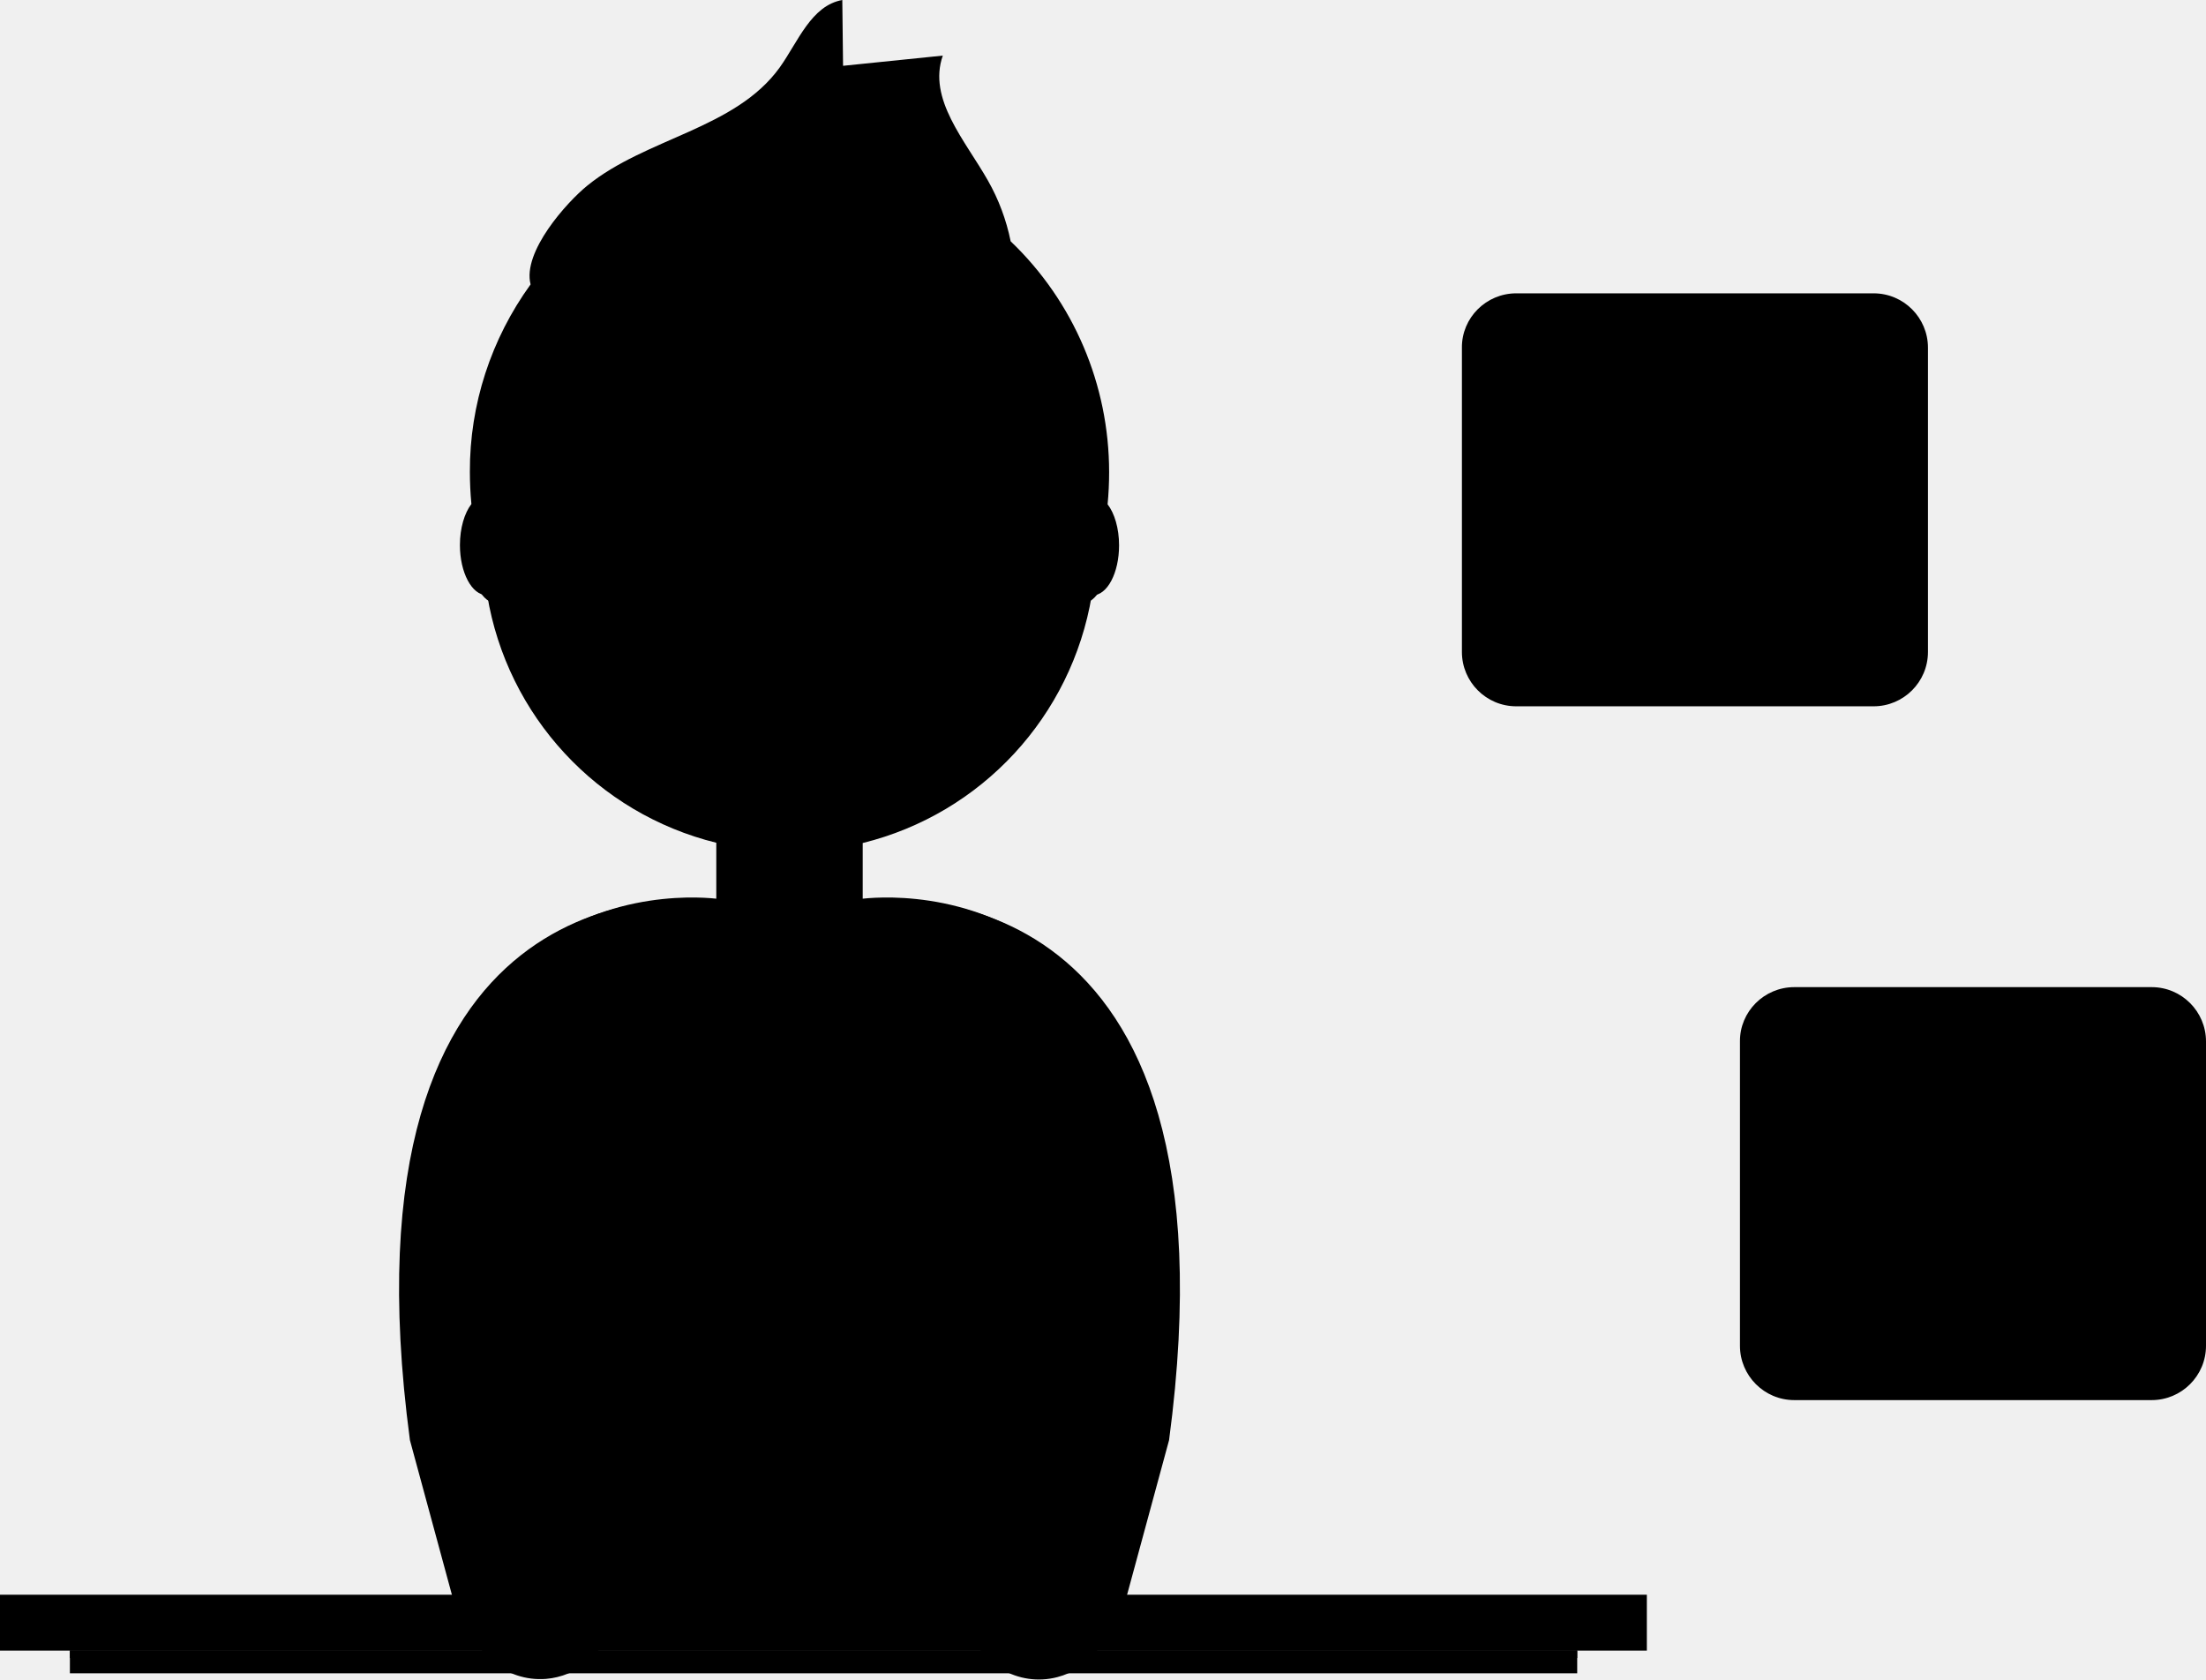
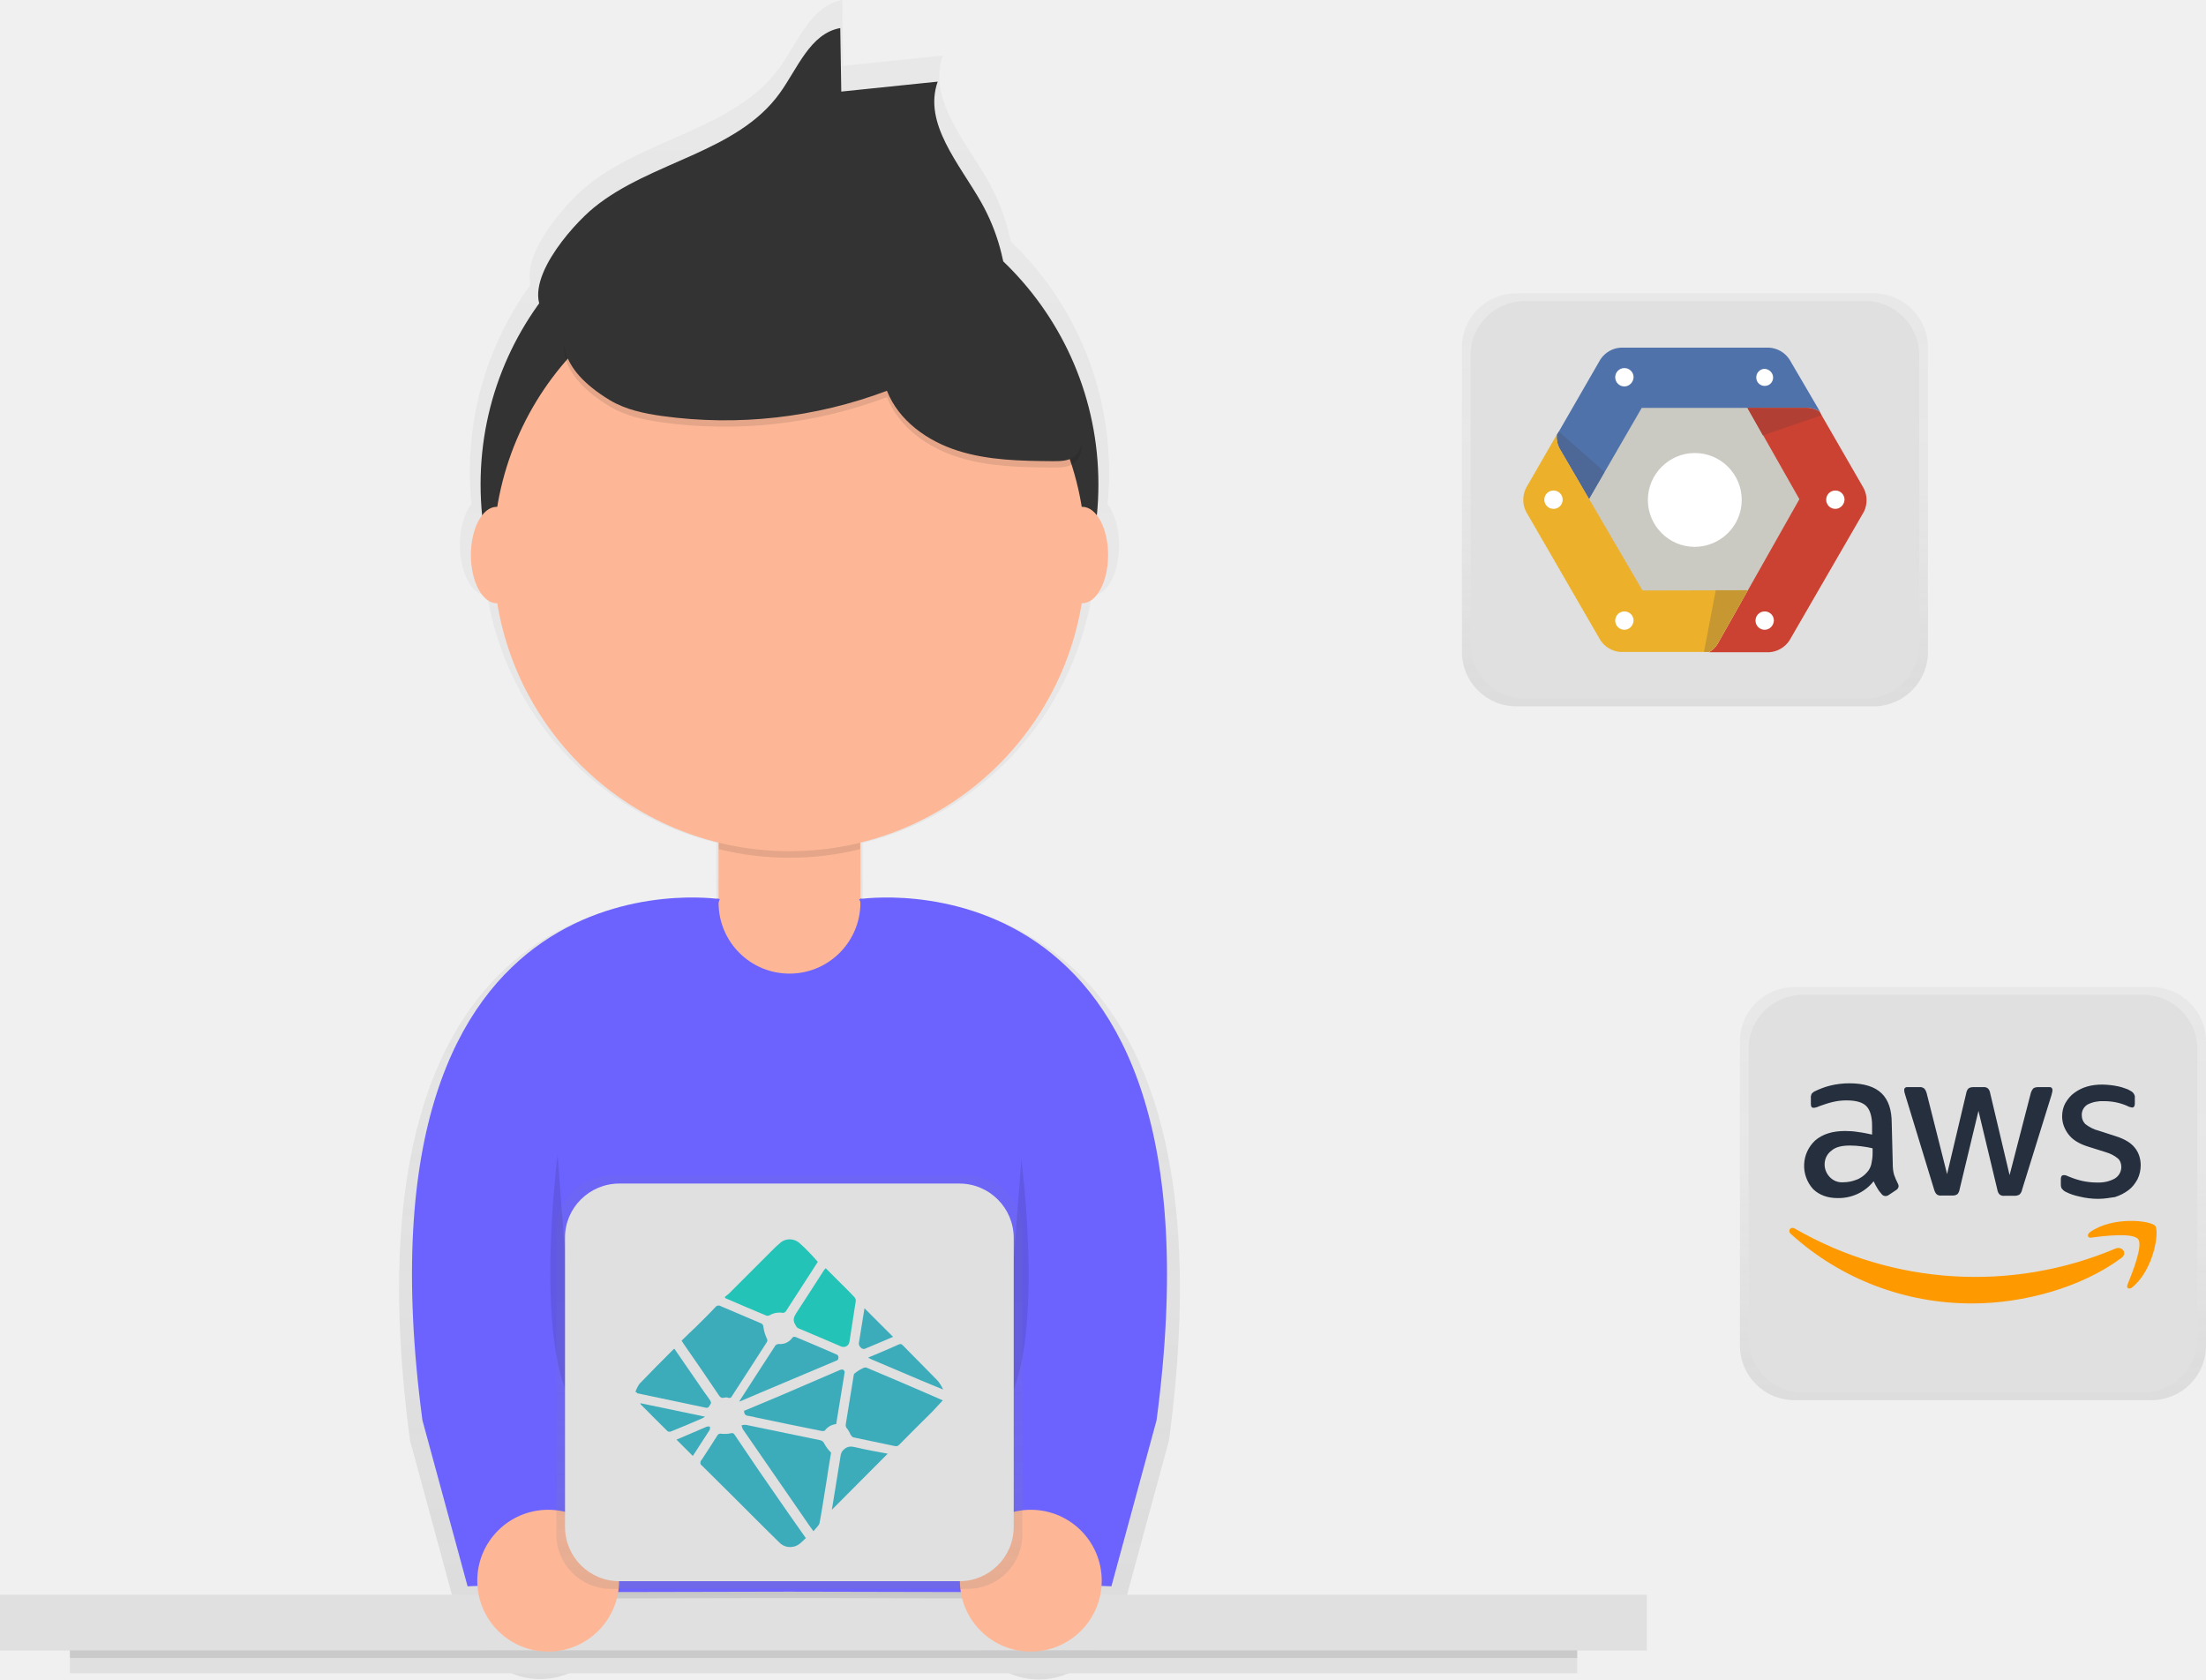
<svg xmlns="http://www.w3.org/2000/svg" version="1.1" id="_x31_dff4cb4-53bd-4ffc-acc1-5e8a2ceb72de" x="0px" y="0px" viewBox="0 0 864.8 658.5" width="100%" style="enable-background:new 0 0 864.8 658.5;" xml:space="preserve">
+   <style>
+ .st0 {
+   opacity: .7
+ }
+ .st1 {
+   fill: url('#SVGID_1_')
+ }
+ .st2 {
+   fill: #E0E0E0
+ }
+ .st3 {
+   opacity: .1;
+   enable-background: new
+ }
+ .st4 {
+   fill: #6C63FF
+ }
+ .st5 {
+   fill: #FDB797
+ }
+ .st6 {
+   fill: #333333
+ }
+ .st7 {
+   fill: url('#SVGID_2_')
+ }
+ .st8 {
+   fill: #3CACBB
+ }
+ .st9 {
+   fill: #23C3B7
+ }
+ .st10 {
+   fill: url('#SVGID_3_')
+ }
+ .st11 {
+   fill: #252F3E
+ }
+ .st12 {
+   fill: #FF9900
+ }
+ .st13 {
+   fill: url('#SVGID_4_')
+ }
+ .st14 {
+   fill: #CAC9C2
+ }
+ .st15 {
+   fill: white
+ }
+ .st16 {
+   fill: #5072AA
+ }
+ .st17 {
+   fill: #4D6796
+ }
+ .st18 {
+   fill: #CC4232
+ }
+ .st19 {
+   fill: #B23F33
+ }
+ .st20 {
+   fill: #ECB02A
+ }
+ .st21 {
+   fill: #C79732
+ }
+ </style>
  <g class="st0">
    <linearGradient id="SVGID_1_" gradientUnits="userSpaceOnUse" x1="477.044" y1="-121.327" x2="477.044" y2="537.14" gradientTransform="matrix(1 0 0 -1 -167.6 537.1097)">
      <stop offset="0" style="stop-color:#808080;stop-opacity:0.25" />
      <stop offset="0.54" style="stop-color:#808080;stop-opacity:0.12" />
      <stop offset="1" style="stop-color:#808080;stop-opacity:0.1" />
    </linearGradient>
    <path class="st1" d="M338.8,353.2l-0.6-0.1v-22.6c46.6-11.5,81.9-49.7,89.8-97.1h0.3c5.8,0,10.4-8.8,10.4-19.6   c0-6.7-1.8-12.6-4.5-16.1c0.4-4.1,0.6-8.3,0.6-12.6c0-34.2-13.9-66.9-38.6-90.5c-1.7-8.4-4.7-16.4-8.9-23.8   c-8.9-15.7-23.7-32-17.7-49l-39.1,4L330.2,0c-12.2,2.2-17.3,16.3-24.5,26.4c-17.4,24.2-52.4,27.6-75.5,46.4   c-7.9,6.4-25.5,25.9-22.2,38.7c-15.5,21.4-23.9,47.1-23.8,73.5c0,4.2,0.2,8.4,0.6,12.6c-2.7,3.5-4.5,9.4-4.5,16.1   c0,10.8,4.7,19.6,10.4,19.6h0.3c7.8,47.4,43.2,85.6,89.8,97.1V353l-0.6,0.1c-13.5-1.6-149.3-11.9-119.5,211.5l18.3,67.4l4.1-0.2   c1.2,15.8,15.1,27.6,30.9,26.4c12.2-1,22.4-9.5,25.5-21.3c25.9-0.1,55.1-0.2,70-0.2s44.2,0.1,70,0.2c4,15.4,19.7,24.6,35,20.6   c11.9-3.1,20.5-13.4,21.4-25.7l4.1,0.2l18.3-67.4C488.1,341.2,352.3,351.6,338.8,353.2z" />
  </g>
  <rect y="625.2" class="st2" width="645.6" height="21.9" />
  <rect x="27.4" y="647" class="st2" width="590.9" height="9" />
  <rect x="27.4" y="647" class="st3" width="590.9" height="3" />
  <path class="st3" d="M193.4,626.8c0,0,86.6-0.3,116.1-0.3s116.1,0.3,116.1,0.3v-12.6H193.4V626.8z" />
  <path class="st4" d="M425.6,624.3c0,0-86.6-0.3-116.1-0.3s-116.1,0.3-116.1,0.3V465c0-64.1,52-116.1,116.1-116.1l0,0  c64.1,0,116.1,52,116.1,116.1c0,0,0,0,0,0V624.3z" />
  <path class="st5" d="M298.5,290.8h22c9.3,0,16.8,7.5,16.8,16.8c0,0,0,0,0,0v46.3c0,15.3-12.4,27.8-27.8,27.8c0,0,0,0,0,0l0,0  c-15.3,0-27.8-12.4-27.8-27.8c0,0,0,0,0,0v-46.3C281.7,298.3,289.2,290.8,298.5,290.8C298.5,290.8,298.5,290.8,298.5,290.8z" />
  <path class="st3" d="M281.7,332.9c18.2,4.5,37.3,4.5,55.5,0v-39.5h-55.5V332.9z" />
  <circle class="st6" cx="309.5" cy="189.9" r="121.1" />
  <circle class="st5" cx="309.5" cy="217.6" r="116.1" />
  <path class="st6" d="M232.8,81.4c22.3-18.2,56.1-21.5,72.9-44.9c7-9.7,11.9-23.4,23.7-25.5l0.4,24.9l37.8-3.9  c-5.8,16.4,8.5,32.2,17.1,47.4c6.3,11.2,9.8,23.8,10.1,36.7c-13.1,7.9-29.4-0.7-44-5.3c-14.2-4.5-29.3-4.9-44.2-5.3  c-7.6-0.2-15.4-0.4-22.8,1.3c-6.5,1.5-12.6,4.3-18.8,6.9c-10,4.2-41.8,20.1-51.1,9.9C203.3,111.8,224.2,88.4,232.8,81.4z" />
  <path class="st3" d="M239.1,159.4c6.2,3.7,13.4,5.2,20.5,6.2c29.7,4.1,60,0.7,88.1-9.9c4.6,11.7,15.8,19.7,27.8,23.5  s24.7,4,37.2,4.1c2.8,0,5.7,0,8-1.5c5.6-3.8,2.9-12.4-0.4-18.3l-16.2-29.3c-4.8-8.7-9.7-17.5-17.1-24.1  c-9.3-8.2-21.6-12.1-33.8-14.5c-28.7-5.7-58.4-4.7-86.6,2.9C236.5,106.7,197.7,134.3,239.1,159.4z" />
  <path class="st6" d="M239.1,156.9c6.2,3.7,13.4,5.2,20.5,6.2c29.7,4.1,60,0.7,88.1-9.9c4.6,11.7,15.8,19.7,27.8,23.5  s24.7,4,37.2,4.1c2.8,0,5.7,0,8-1.5c5.6-3.8,2.9-12.4-0.4-18.3l-16.2-29.3c-4.8-8.7-9.7-17.5-17.1-24.1  c-9.3-8.2-21.6-12.1-33.8-14.5c-28.7-5.7-58.4-4.7-86.6,2.9C236.5,104.2,197.7,131.8,239.1,156.9z" />
  <ellipse class="st5" cx="424.3" cy="217.6" rx="10.1" ry="18.9" />
  <ellipse class="st5" cx="194.7" cy="217.6" rx="10.1" ry="18.9" />
  <path class="st4" d="M336.8,352.5c0,0,146.8-22.9,116.6,204.3l-17.7,65.1l-50.5-2c0,0,32.8-75.7,12.6-126.2S336.8,352.5,336.8,352.5  z" />
  <path class="st4" d="M282.2,352.5c0,0-146.8-22.9-116.6,204.3l17.7,65.1l50.5-2c0,0-32.8-75.7-12.6-126.2S282.2,352.5,282.2,352.5z" />
  <path class="st3" d="M218.6,452.6c0,0-10.1,78,7.6,100.7" />
  <path class="st3" d="M400.4,454.6c0,0,10.1,76-7.6,98.7" />
  <circle class="st5" cx="404.1" cy="619.7" r="27.8" />
  <circle class="st5" cx="214.9" cy="619.7" r="27.8" />
  <g class="st0">
    <linearGradient id="SVGID_2_" gradientUnits="userSpaceOnUse" x1="309.425" y1="34.89" x2="309.425" y2="196.89" gradientTransform="matrix(1 0 0 -1 0 657.8898)">
      <stop offset="0" style="stop-color:#808080;stop-opacity:0.25" />
      <stop offset="0.54" style="stop-color:#808080;stop-opacity:0.12" />
      <stop offset="1" style="stop-color:#808080;stop-opacity:0.1" />
    </linearGradient>
    <path class="st7" d="M239.4,461h140.1c11.8,0,21.3,9.6,21.3,21.3v119.3c0,11.8-9.6,21.3-21.3,21.3H239.4   c-11.8,0-21.3-9.6-21.3-21.3V482.3C218,470.6,227.6,461,239.4,461z" />
  </g>
  <path class="st2" d="M242.8,464h133.3c11.8,0,21.3,9.6,21.3,21.3v113.3c0,11.8-9.6,21.3-21.3,21.3H242.8c-11.8,0-21.3-9.6-21.3-21.3  V485.3C221.4,473.6,231,464,242.8,464z" />
  <g id="Layer_2_1_">
    <g id="Layer_1-2">
      <path class="st8" d="M369.6,549c-1.5,1.6-2.8,3-4.1,4.4c-4.3,4.3-8.7,8.6-13,13c-0.4,0.5-1.1,0.7-1.8,0.5    c-5.4-1.2-10.8-2.2-16.2-3.4c-0.4-0.1-0.8-0.7-1.1-1.1c-0.3-0.8-0.7-1.5-1.2-2.2c-0.6-0.5-0.8-1.3-0.6-2.1    c1.1-6.4,2-12.7,3.1-19.1c0-0.4,0.6-0.8,1-1.1c0.8-0.6,1.7-1.1,2.5-1.5c0.4-0.2,0.8-0.3,1.3-0.3c7.2,3,14.4,6.1,21.6,9.2    C363.9,546.5,366.6,547.7,369.6,549z" />
      <path class="st8" d="M267.2,525.6c1.9-1.9,3.8-3.7,5.7-5.5c2.5-2.5,5.1-5,7.5-7.6c0.5-0.7,1.5-0.9,2.2-0.4    c5.1,2.2,10.3,4.4,15.5,6.6c0.8,0.2,1.2,0.9,1.2,1.7c0.2,1.4,0.6,2.8,1.2,4.1c0.3,0.6,0.5,1,0.1,1.7c-4.6,7.1-9.1,14.2-13.7,21.2    c-0.2,0.6-0.9,0.8-1.4,0.6c-0.4-0.2-0.9-0.2-1.4-0.1c-1.3,0.4-1.9-0.2-2.5-1.2c-4.4-6.6-9-13.2-13.5-19.7    C267.8,526.5,267.5,526.1,267.2,525.6z" />
      <path class="st8" d="M325.8,569.5c-0.6,3.6-1.3,7.8-1.9,11.9c-0.9,5.2-1.6,10.4-2.6,15.6c-0.2,1.1-1.5,2.1-2.4,3.3    c-0.6-0.8-1-1.4-1.4-1.9c-8.8-12.7-17.5-25.4-26.3-38.1c-0.2-0.5-0.4-1-0.5-1.5c0.6-0.2,1.1-0.2,1.7-0.2c9.7,2,19.3,4,29,6    c0.8,0.1,1.4,0.6,1.7,1.3C323.8,567.2,324.7,568.4,325.8,569.5z" />
      <path class="st8" d="M315.9,603c-1.6,1.5-2.9,3.1-5.1,3.4c-2,0.4-4-0.3-5.4-1.8c-3.4-3.3-6.8-6.7-10.2-10.1    c-6.6-6.6-13.3-13.3-20-19.9c-0.7-0.4-0.8-1.3-0.4-2c0.1-0.1,0.1-0.2,0.2-0.2c2.1-3.2,4.2-6.4,6.2-9.6c0.3-0.6,1-0.9,1.6-0.7    c1.2,0.1,2.5,0.1,3.7-0.2c0.6-0.2,1.2,0,1.5,0.6c1.8,2.7,3.6,5.3,5.4,8c2.6,3.9,5.3,7.8,8,11.7C306.1,589.1,311,596,315.9,603z" />
      <path class="st9" d="M320.6,494.7c-4.1,6.4-8.3,12.9-12.6,19.5c-0.3,0.3-0.7,0.5-1.1,0.5c-1.8-0.3-3.6,0-5.1,0.9    c-0.4,0.2-0.8,0.3-1.3,0.2c-5.3-2.2-10.7-4.5-16-6.8c-0.1,0-0.1-0.1-0.4-0.5c0.5-0.4,1.1-0.9,1.7-1.4l17.2-17.2    c0.8-0.8,1.6-1.6,2.5-2.3c2.2-2.3,5.9-2.3,8.2,0c0,0,0,0,0,0C316.1,489.7,318.3,492.1,320.6,494.7z" />
      <path class="st8" d="M291.7,553.1c4.7-2,9.4-3.9,14.1-5.9c7.7-3.3,15.4-6.6,23-9.9c0.3-0.1,0.5-0.3,0.8-0.3    c0.9-0.3,1.6,0.2,1.5,1.2c-1.1,6.7-2.2,13.3-3.3,20.1c-1.8,0.2-3.4,1.1-4.4,2.5c-0.2,0.2-0.8,0.3-1.3,0.2    c-8.6-1.7-17.2-3.5-25.8-5.3c-0.9-0.3-1.9-0.4-2.8-0.6C292.2,555,291.7,554.4,291.7,553.1z" />
      <path class="st9" d="M323.7,497.2l5.4,5.4c2,2,4,3.9,5.9,6c0.3,0.4,0.5,0.9,0.5,1.3c-0.8,5.4-1.7,10.8-2.5,16.2    c-0.2,1.3-1.5,2.2-2.8,1.9c-0.1,0-0.3-0.1-0.4-0.1c-5.5-2.4-11.1-4.7-16.7-7.1c-0.8-0.3-1-0.9-1.4-1.6c-1.2-2-0.2-3.4,0.9-5.1    c3.5-5.3,6.9-10.7,10.4-16.1C323.1,497.8,323.4,497.5,323.7,497.2z" />
      <path class="st8" d="M289.8,549.4l6.9-10.7c2.3-3.6,4.7-7.2,7-10.8c0.3-0.7,1-1,1.7-1c2,0.2,3.9-0.7,5.1-2.3    c0.3-0.5,0.9-0.7,1.4-0.4c0,0,0,0,0.1,0c5.2,2.2,10.5,4.4,15.7,6.7c0.5,0.2,1,0.4,1,1.3c0,0.9-0.4,1.1-1,1.3    c-9.8,4.1-19.6,8.3-29.4,12.4l-8.2,3.5L289.8,549.4z" />
      <path class="st8" d="M249.1,545.7c0.4-1.2,0.9-2.2,1.6-3.2c4.4-4.6,8.9-9.1,13.4-13.6c0,0,0.2,0,0.3-0.1c0.4,0.6,0.9,1.3,1.3,1.9    c3.4,4.9,6.8,9.9,10.2,14.8c0.9,1.3,1.8,2.4,2.6,3.7c0.2,0.3,0.3,1,0.1,1.2c-0.5,0.5-0.6,1.7-1.8,1.5c-9.1-1.9-18.1-3.8-27.1-5.7    C249.8,545.9,249.7,545.9,249.1,545.7z" />
      <path class="st8" d="M326.1,591.9c0.3-1.9,0.7-4.3,1.1-6.7c0.8-5,1.6-9.9,2.4-14.9c0.2-0.8,0.6-1.6,1.3-2.1    c1.4-1.3,2.8-1.2,4.5-0.8c4.3,1,8.6,1.8,12.6,2.5L326.1,591.9z" />
      <path class="st8" d="M369.6,544.7c-2.8-1.2-5.7-2.3-8.5-3.5l-19.3-8.2c-0.4-0.2-0.8-0.4-1.5-0.7c0.6-0.3,0.9-0.5,1.3-0.6    c3.6-1.5,7.2-3,10.7-4.6c0.5-0.3,1.2-0.2,1.5,0.2c4.6,4.7,9.2,9.3,13.8,14c0.8,1,1.5,2.1,2,3.2L369.6,544.7z" />
      <path class="st8" d="M251,550.1l25.4,5.3c-0.3,0.2-0.7,0.4-1,0.6c-4.1,1.8-8.2,3.5-12.4,5.2c-0.4,0.2-0.9,0.1-1.3-0.1    c-3.5-3.4-6.9-6.9-10.3-10.3C251.2,550.7,251.2,550.5,251,550.1z" />
      <path class="st8" d="M338.9,512.9l11.2,11.2c-3.6,1.5-7.4,3.2-11.1,4.7c-1.1,0.4-2.5-1.1-2.3-2.3c0.5-3.3,1.1-6.6,1.6-9.9    L338.9,512.9z" />
      <path class="st8" d="M271.6,570.8l-6.4-6.4l2.1-0.9c3.3-1.4,6.5-2.8,9.8-4.2c0.4-0.1,0.8-0.1,1.2,0c0,0.4,0.1,0.9-0.1,1.3    C276,564,273.8,567.4,271.6,570.8z" />
      <path class="st8" d="M369.7,544.6v0.2l-0.1-0.1L369.7,544.6z" />
    </g>
  </g>
  <g class="st0">
    <linearGradient id="SVGID_3_" gradientUnits="userSpaceOnUse" x1="773.425" y1="108.89" x2="773.425" y2="270.89" gradientTransform="matrix(1 0 0 -1 0 657.8898)">
      <stop offset="0" style="stop-color:#808080;stop-opacity:0.25" />
      <stop offset="0.54" style="stop-color:#808080;stop-opacity:0.12" />
      <stop offset="1" style="stop-color:#808080;stop-opacity:0.1" />
    </linearGradient>
    <path class="st10" d="M703.4,387h140.1c11.8,0,21.3,9.6,21.3,21.3v119.3c0,11.8-9.6,21.3-21.3,21.3H703.4   c-11.8,0-21.3-9.6-21.3-21.3V408.3C682,396.6,691.6,387,703.4,387z" />
  </g>
  <path class="st2" d="M706.8,390h133.3c11.8,0,21.3,9.6,21.3,21.3v113.3c0,11.8-9.6,21.3-21.3,21.3H706.8c-11.8,0-21.3-9.6-21.3-21.3  V411.3C685.4,399.6,695,390,706.8,390z" />
  <path class="st11" d="M742,456.2c0,1.4,0.1,2.9,0.5,4.3c0.4,1.2,0.9,2.3,1.5,3.5c0.2,0.3,0.3,0.7,0.3,1.1c-0.1,0.6-0.4,1.1-0.9,1.4  l-3,2c-0.4,0.3-0.8,0.4-1.3,0.4c-0.5,0-1.1-0.3-1.4-0.7c-0.6-0.7-1.2-1.4-1.7-2.3c-0.5-0.8-1-1.7-1.5-2.8c-3.4,4.3-8.6,6.7-14.1,6.6  c-4,0-7.2-1.2-9.6-3.5c-5-5.5-4.7-14,0.8-19.1c2.9-2.5,6.8-3.7,11.7-3.7c1.7,0,3.4,0.1,5.1,0.4c1.8,0.2,3.6,0.6,5.5,1v-3.5  c0-3.6-0.8-6.2-2.3-7.7s-4.1-2.2-7.8-2.2c-1.7,0-3.5,0.2-5.2,0.6c-1.8,0.4-3.5,1-5.2,1.6c-0.5,0.2-1.1,0.5-1.7,0.6  c-0.2,0.1-0.5,0.1-0.8,0.1c-0.7,0-1-0.5-1-1.5v-2.3c-0.1-0.6,0.1-1.2,0.3-1.7c0.4-0.4,0.8-0.8,1.3-1c1.9-0.9,3.9-1.7,6-2.2  c2.4-0.6,5-0.9,7.5-0.9c5.7,0,9.9,1.3,12.6,3.9c2.7,2.6,4,6.5,4,11.8L742,456.2L742,456.2z M722.6,463.5c1.7,0,3.3-0.3,4.9-0.9  c1.8-0.6,3.3-1.7,4.5-3.1c0.8-0.9,1.3-1.9,1.6-3.1c0.3-1.4,0.5-2.8,0.5-4.2v-2c-1.5-0.4-2.9-0.6-4.4-0.8c-1.5-0.2-3-0.3-4.5-0.3  c-3.2,0-5.6,0.6-7.1,1.9c-3.1,2.2-3.7,6.5-1.5,9.6C718,462.6,720.2,463.7,722.6,463.5L722.6,463.5z M761,468.7  c-0.6,0.1-1.3-0.1-1.8-0.5c-0.5-0.5-0.8-1.2-1-1.9l-11.3-37c-0.2-0.6-0.4-1.3-0.4-1.9c-0.1-0.6,0.3-1.1,0.9-1.2c0.1,0,0.2,0,0.3,0  h4.7c0.7-0.1,1.3,0.1,1.9,0.5c0.5,0.5,0.8,1.2,1,1.9l8,31.7l7.5-31.7c0.1-0.7,0.4-1.4,0.9-1.9c0.6-0.4,1.2-0.5,1.9-0.5h3.8  c0.7-0.1,1.4,0.1,1.9,0.5c0.5,0.5,0.8,1.2,0.9,1.9l7.6,32.1l8.3-32.1c0.2-0.7,0.5-1.3,1-1.9c0.6-0.4,1.2-0.5,1.9-0.5h4.4  c0.6-0.1,1.1,0.3,1.2,0.9c0,0.1,0,0.2,0,0.3c0,0.3,0,0.5-0.1,0.8c-0.1,0.4-0.2,0.8-0.3,1.2l-11.5,37c-0.1,0.7-0.5,1.4-1,1.9  c-0.5,0.3-1.2,0.5-1.8,0.5h-4.1c-0.7,0.1-1.4-0.1-1.9-0.5c-0.5-0.5-0.8-1.2-0.9-1.9l-7.4-30.9l-7.4,30.8c-0.1,0.7-0.4,1.4-0.9,1.9  c-0.6,0.4-1.2,0.5-1.9,0.5L761,468.7z M822.6,470c-2.5,0-5-0.3-7.4-0.9c-1.9-0.4-3.8-1-5.5-1.9c-0.6-0.3-1.1-0.8-1.5-1.3  c-0.2-0.4-0.3-0.9-0.3-1.3v-2.4c0-1,0.4-1.5,1.1-1.5c0.3,0,0.6,0,0.9,0.1c0.3,0.1,0.7,0.3,1.2,0.5c1.7,0.7,3.5,1.3,5.3,1.7  c1.9,0.4,3.8,0.6,5.7,0.6c2.4,0.1,4.9-0.4,7-1.6c1.6-1,2.5-2.7,2.5-4.5c0-1.2-0.4-2.5-1.3-3.3c-1.4-1.2-3.1-2-4.8-2.5l-7-2.2  c-3.5-1.1-6.1-2.7-7.7-4.9c-1.5-2-2.4-4.4-2.4-6.9c0-1.9,0.4-3.7,1.3-5.3c0.9-1.5,2-2.9,3.4-3.9c1.5-1.1,3.2-2,5-2.5  c2-0.6,4-0.8,6-0.8c1.1,0,2.1,0.1,3.2,0.2c1.1,0.1,2.1,0.3,3.1,0.5s1.9,0.5,2.7,0.8c0.7,0.2,1.4,0.5,2,0.9c0.6,0.3,1.1,0.7,1.4,1.2  c0.3,0.5,0.5,1,0.4,1.6v2.3c0,1-0.4,1.5-1.1,1.5c-0.6-0.1-1.3-0.3-1.8-0.6c-2.9-1.3-6-1.9-9.2-1.9c-2.2-0.1-4.4,0.3-6.4,1.3  c-1.5,0.9-2.4,2.5-2.3,4.3c0,1.3,0.5,2.5,1.4,3.4c1.6,1.2,3.3,2.1,5.3,2.6l6.8,2.2c3.4,1.1,5.9,2.6,7.4,4.6c1.5,1.9,2.2,4.3,2.2,6.7  c0,1.9-0.4,3.8-1.3,5.6c-0.9,1.6-2,3.1-3.5,4.2c-1.6,1.2-3.4,2.1-5.3,2.7C827.1,469.6,824.8,470,822.6,470L822.6,470z" />
  <path class="st12" d="M831.6,493.2C815.8,504.9,793,511,773.3,511c-26.3,0.1-51.7-9.5-71.2-27.2c-1.5-1.3-0.1-3.2,1.6-2.1  c38.3,22.1,84.8,25,125.6,7.8C831.9,488.4,834.2,491.3,831.6,493.2L831.6,493.2z" />
  <path class="st12" d="M838.2,485.8c-2-2.6-13.3-1.3-18.4-0.6c-1.5,0.2-1.8-1.2-0.4-2.2c9-6.3,23.8-4.5,25.5-2.4  c1.7,2.1-0.5,17-8.9,24c-1.3,1.1-2.5,0.5-2-0.9C835.9,499,840.2,488.3,838.2,485.8z" />
  <g class="st0">
    <linearGradient id="SVGID_4_" gradientUnits="userSpaceOnUse" x1="664.425" y1="380.89" x2="664.425" y2="542.89" gradientTransform="matrix(1 0 0 -1 0 657.8898)">
      <stop offset="0" style="stop-color:#808080;stop-opacity:0.25" />
      <stop offset="0.54" style="stop-color:#808080;stop-opacity:0.12" />
      <stop offset="1" style="stop-color:#808080;stop-opacity:0.1" />
    </linearGradient>
    <path class="st13" d="M594.4,115h140.1c11.8,0,21.3,9.6,21.3,21.3v119.3c0,11.8-9.6,21.3-21.3,21.3H594.4   c-11.8,0-21.3-9.6-21.3-21.3V136.3C573,124.6,582.6,115,594.4,115z" />
  </g>
  <path class="st2" d="M597.8,118h133.3c11.8,0,21.3,9.6,21.3,21.3v113.3c0,11.8-9.6,21.3-21.3,21.3H597.8c-11.8,0-21.3-9.6-21.3-21.3  V139.3C576.4,127.6,586,118,597.8,118z" />
  <path class="st14" d="M639.9,236.6l-23.7-41l23.7-41h47.3l23.7,41l-23.7,41H639.9" />
  <path class="st15" d="M664.4,214.4c-10.2,0-18.4-8.3-18.4-18.4s8.3-18.4,18.4-18.4c10.2,0,18.4,8.3,18.4,18.4  C682.8,206.1,674.6,214.3,664.4,214.4" />
  <path class="st16" d="M701.5,140.9c-1.8-2.7-4.7-4.4-7.9-4.6h-58.3c-3.2,0.2-6.1,1.9-7.9,4.6l-17,29.5c-0.2,1.8,0.2,3.7,1.1,5.4  l11.5,19.7l20.6-35.6h65.1c1.7,0.1,3.3,0.6,4.8,1.5L701.5,140.9" />
  <path class="st17" d="M611.1,169.2l-0.8,1.3c-0.2,1.8,0.2,3.7,1.1,5.4l11.5,19.7l6.1-10.6L611.1,169.2" />
  <path class="st15" d="M636.8,151.5c-2,0-3.6-1.6-3.6-3.6s1.6-3.6,3.6-3.6c2,0,3.6,1.6,3.6,3.6l0,0  C640.3,149.9,638.7,151.5,636.8,151.5 M695.1,148c0,1.8-1.4,3.3-3.3,3.3c-1.8,0-3.3-1.4-3.3-3.3c0,0,0-0.1,0-0.1  c0-1.8,1.5-3.3,3.3-3.3C693.6,144.7,695.1,146.2,695.1,148z" />
  <path class="st18" d="M730.6,191.4l-17.3-30c-1.4-0.9-3.1-1.4-4.8-1.5h-23.4l20.3,35.8l-32.1,56.8c-0.8,1.3-2,2.4-3.3,3.2h23.6  c3.2-0.2,6.1-1.9,7.9-4.6l29.2-50.5C732.1,197.7,732.1,194.3,730.6,191.4" />
  <path class="st19" d="M714.1,162.8l-0.8-1.4c-1.4-0.9-3.1-1.4-4.8-1.5h-23.5l6.1,10.8L714.1,162.8" />
  <path class="st15" d="M691.8,246.9c-2,0-3.6-1.6-3.6-3.6s1.6-3.6,3.6-3.6c2,0,3.6,1.6,3.6,3.6l0,0  C695.3,245.3,693.7,246.9,691.8,246.9 M719.5,199.5c-2,0-3.6-1.6-3.6-3.6s1.6-3.6,3.6-3.6c2,0,3.6,1.6,3.6,3.6l0,0  C723,197.9,721.4,199.5,719.5,199.5" />
  <path class="st20" d="M643.9,231.5l-32.5-55.7c-0.9-1.6-1.2-3.5-1.1-5.4l-12.1,21c-1.4,2.9-1.4,6.3,0,9.1l29.2,50.5  c1.8,2.7,4.7,4.4,7.9,4.6H670c1.3-0.8,2.5-1.8,3.3-3.2l11.9-21L643.9,231.5" />
  <path class="st21" d="M668,255.6h2c1.3-0.8,2.5-1.8,3.3-3.2l11.9-21h-12.6L668,255.6" />
  <path class="st15" d="M636.8,246.9c-2,0-3.6-1.6-3.6-3.6s1.6-3.6,3.6-3.6c2,0,3.6,1.6,3.6,3.6l0,0  C640.3,245.3,638.7,246.9,636.8,246.9 M609,199.5c-2,0-3.6-1.6-3.6-3.6s1.6-3.6,3.6-3.6c2,0,3.6,1.6,3.6,3.6l0,0  C612.6,197.9,611,199.5,609,199.5" />
</svg>
